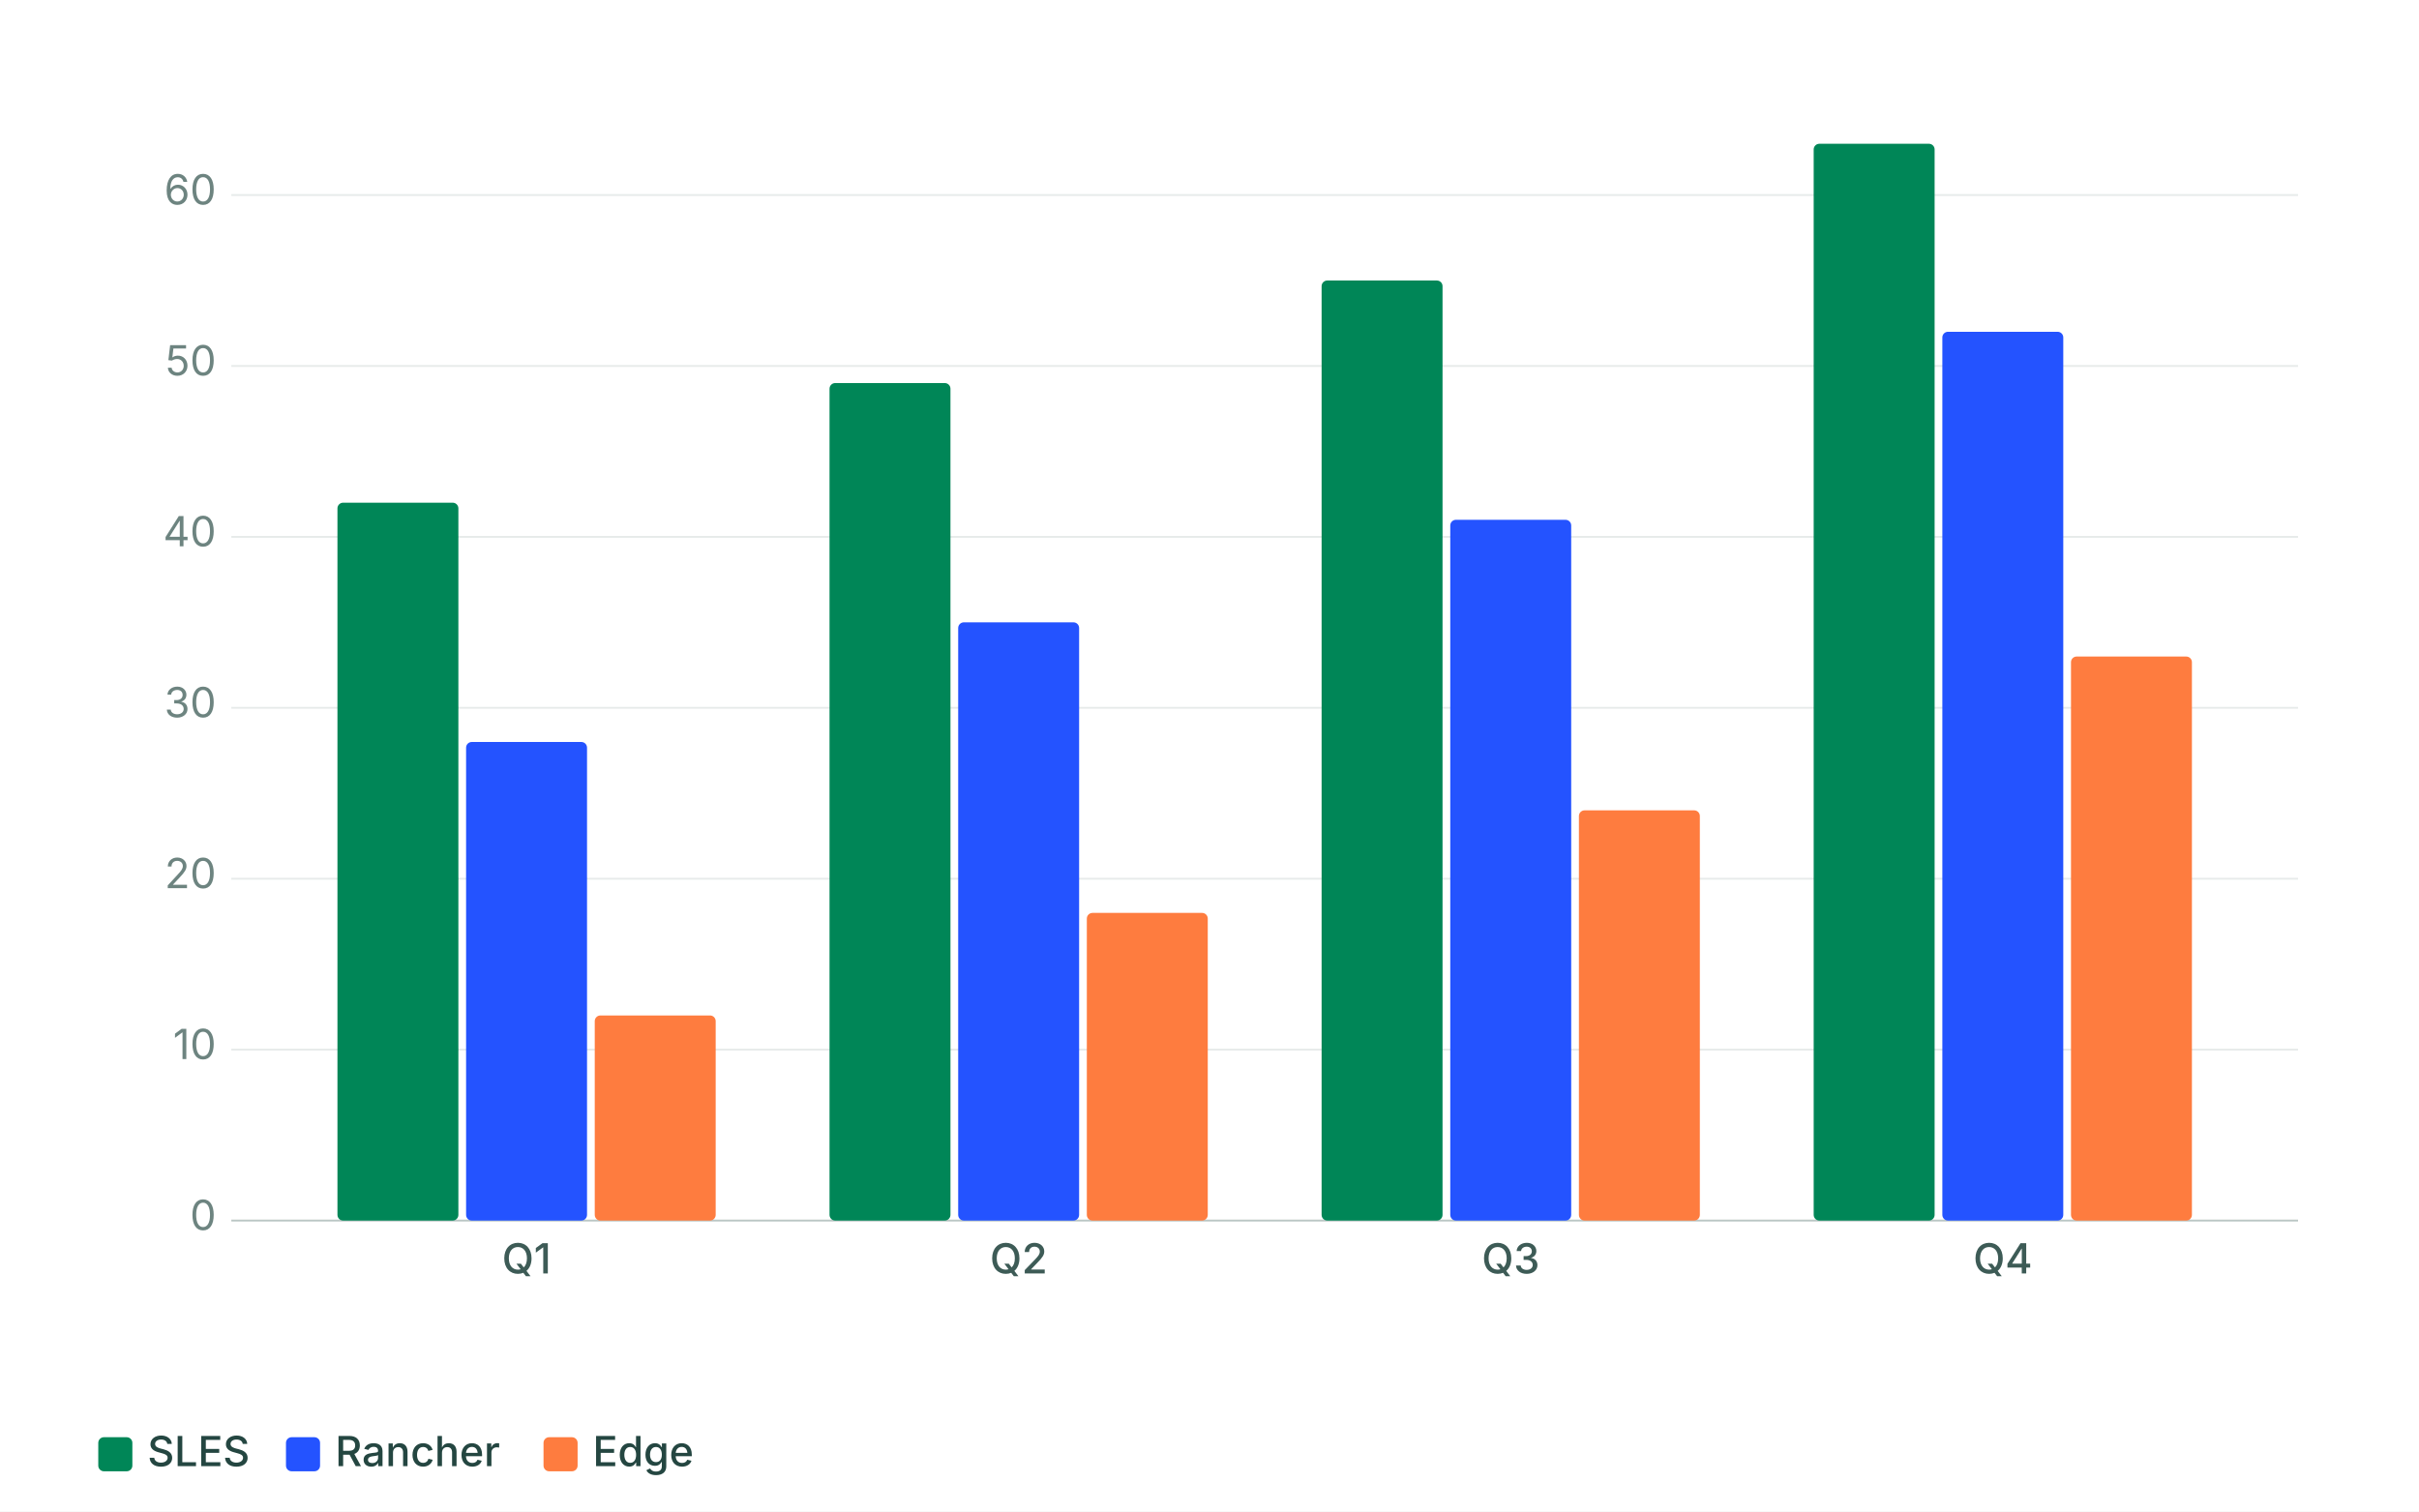
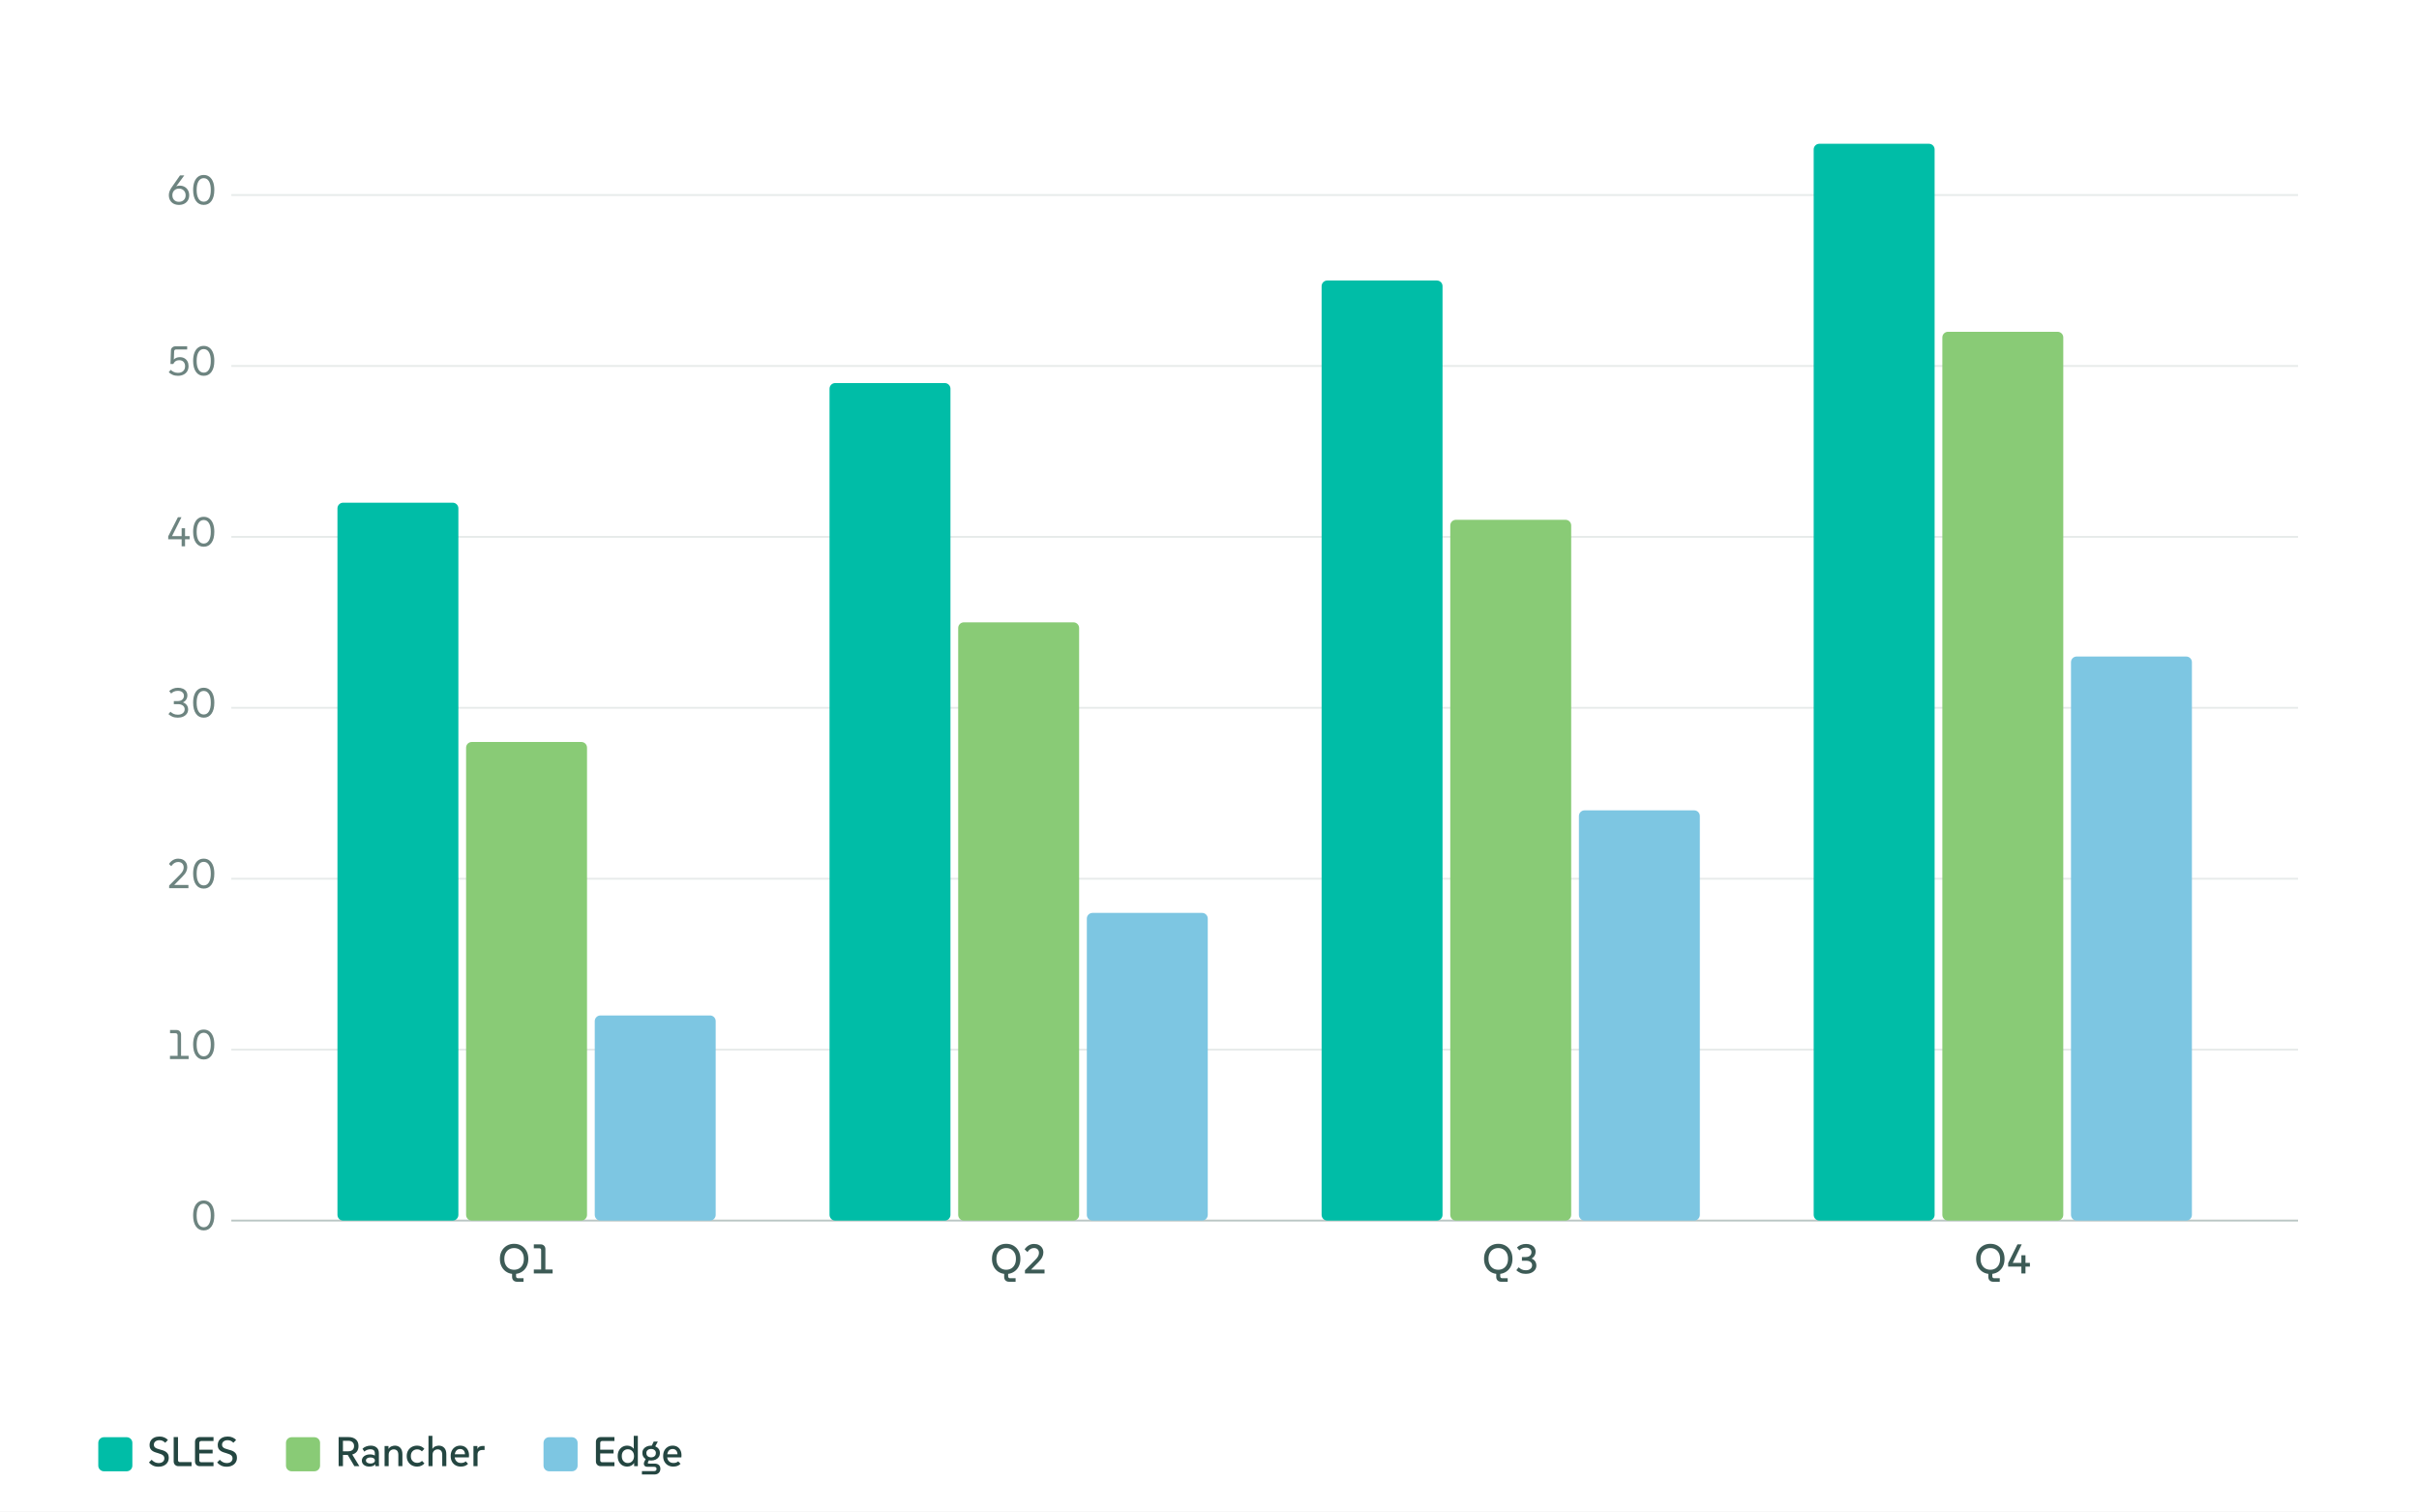
<svg xmlns="http://www.w3.org/2000/svg" id="d3-svg" width="1280" height="800" data-lolly-anno="bar auto grouped monotone uniform none linear auto suse series #0c322c #ffffff bottom" style="width:100%;height:auto;display:block" viewBox="0 0 1280 800">
  <defs>
-     <style>@font-face{font-family:"SUSE";src:url(/catalog/fonts/webfonts/SUSE[wght].woff2)format("woff2-variations");font-weight:100 900;font-display:block}#d3-svg text{font-family:"SUSE",system-ui,-apple-system,sans-serif}#d3-svg [data-canvas-input]{cursor:pointer}</style>
+     <style>#d3-svg [data-canvas-input]{cursor:pointer}</style>
  </defs>
  <path id="d3-bg" fill="#fff" d="M0 0h1280v800H0z" pointer-events="all" />
  <g id="d3-plot">
    <g class="value-axis">
      <path stroke="#0c322c" d="M122.4 646H1216" opacity=".28" />
-       <text x="114.4" y="651" fill="#0c322c" font-size="22" opacity=".6" text-anchor="end">0</text>
+       <path fill="#0c322c" d="M107.8 651.22q-2.62 0-4.11-2.09t-1.5-5.81q0-2.48.67-4.27t1.93-2.72q1.25-.95 3.01-.95 1.74 0 3 .95 1.27.94 1.94 2.72t.67 4.27q0 3.72-1.5 5.81-1.49 2.09-4.11 2.09m0-1.69q1.76 0 2.75-1.62t.99-4.59q0-2.99-.99-4.62t-2.75-1.63-2.75 1.63-.99 4.62q0 2.97.99 4.59t2.75 1.62" opacity=".6" />
      <path stroke="#0c322c" d="M122.4 555.54H1216" opacity=".1" />
-       <text x="114.4" y="560.54" fill="#0c322c" font-size="22" opacity=".6" text-anchor="end">10</text>
+       <path fill="#0c322c" d="M89.94 560.54v-1.72h4.04v-10.86q0-.49-.29-.8-.3-.3-.78-.3h-2.93v-1.72h3.39q1.08 0 1.76.69.68.7.68 1.75v11.24h4v1.72zm17.86.22q-2.62 0-4.11-2.09t-1.5-5.81q0-2.48.67-4.27t1.93-2.72q1.25-.95 3.01-.95 1.74 0 3 .95 1.27.94 1.94 2.72t.67 4.27q0 3.72-1.5 5.81-1.49 2.09-4.11 2.09m0-1.69q1.76 0 2.75-1.62t.99-4.59q0-2.99-.99-4.62t-2.75-1.63-2.75 1.63-.99 4.62q0 2.97.99 4.59t2.75 1.62" opacity=".6" />
      <path stroke="#0c322c" d="M122.4 465.08H1216" opacity=".1" />
-       <text x="114.4" y="470.08" fill="#0c322c" font-size="22" opacity=".6" text-anchor="end">20</text>
+       <path fill="#0c322c" d="M89.5 470.08v-1.39l5.67-5.72q1.19-1.21 1.61-2.1t.42-1.72q0-1.37-.81-2.15-.8-.78-2.16-.78-1.06 0-1.98.58-.93.59-1.63 1.64l-1.21-1.16q.83-1.3 2.11-2.06t2.77-.76q1.45 0 2.53.56t1.67 1.59.6 2.36q0 1.12-.54 2.33t-2.08 2.75l-4.29 4.34h7.52v1.69zm18.3.22q-2.62 0-4.11-2.09t-1.5-5.81q0-2.48.67-4.27t1.93-2.72q1.25-.95 3.01-.95 1.74 0 3 .95 1.27.94 1.94 2.72t.67 4.27q0 3.72-1.5 5.81-1.49 2.09-4.11 2.09m0-1.69q1.76 0 2.75-1.62t.99-4.59q0-2.99-.99-4.62t-2.75-1.63-2.75 1.63-.99 4.62q0 2.97.99 4.59t2.75 1.62" opacity=".6" />
      <path stroke="#0c322c" d="M122.4 374.62H1216" opacity=".1" />
-       <text x="114.4" y="379.62" fill="#0c322c" font-size="22" opacity=".6" text-anchor="end">30</text>
+       <path fill="#0c322c" d="M94.09 379.84q-1.67 0-2.88-.53t-2.09-1.36l1.08-1.26q.68.66 1.63 1.12.94.45 2.29.45 1.62 0 2.61-.8.99-.79.99-2.06 0-1.21-.95-1.96-.96-.75-2.59-.75h-2.2v-1.63h2.07q1.54 0 2.41-.8t.87-1.97q0-1.23-.88-1.95-.88-.71-2.33-.71-1.24 0-2.12.43t-1.43 1l-1.05-1.3q.75-.73 1.93-1.24 1.19-.52 2.71-.52 1.47 0 2.61.5 1.13.49 1.76 1.41.62.93.62 2.16 0 1.19-.6 2.17-.61.98-1.75 1.5 1.39.51 2.07 1.5t.68 2.24q0 1.3-.7 2.28-.71.98-1.94 1.53t-2.82.55m13.71 0q-2.62 0-4.11-2.09t-1.5-5.81q0-2.48.67-4.27t1.93-2.72q1.25-.95 3.01-.95 1.74 0 3 .95 1.27.94 1.94 2.72t.67 4.27q0 3.72-1.5 5.81-1.49 2.09-4.11 2.09m0-1.69q1.76 0 2.75-1.62t.99-4.59q0-2.99-.99-4.62t-2.75-1.63-2.75 1.63-.99 4.62q0 2.97.99 4.59t2.75 1.62" opacity=".6" />
      <path stroke="#0c322c" d="M122.4 284.15H1216" opacity=".1" />
-       <text x="114.4" y="289.15" fill="#0c322c" font-size="22" opacity=".6" text-anchor="end">40</text>
+       <path fill="#0c322c" d="M89.01 285.41v-1.54l5.13-10.12h1.89l-4.99 9.99h5.08v-4.14h1.8v4.14h2.42v1.67h-2.42v3.74h-1.8v-3.74zm18.79 3.96q-2.62 0-4.11-2.09t-1.5-5.81q0-2.48.67-4.27t1.93-2.72q1.25-.95 3.01-.95 1.74 0 3 .95 1.27.94 1.94 2.72t.67 4.27q0 3.72-1.5 5.81-1.49 2.09-4.11 2.09m0-1.69q1.76 0 2.75-1.62t.99-4.59q0-2.99-.99-4.62t-2.75-1.63-2.75 1.63-.99 4.62q0 2.97.99 4.59t2.75 1.62" opacity=".6" />
      <path stroke="#0c322c" d="M122.4 193.69H1216" opacity=".1" />
-       <text x="114.4" y="198.69" fill="#0c322c" font-size="22" opacity=".6" text-anchor="end">50</text>
+       <path fill="#0c322c" d="M94.16 198.91q-1.61 0-2.83-.54t-2.05-1.35l1.05-1.26q.66.64 1.62 1.1t2.23.47q1.74 0 2.75-.95t1.01-2.55q0-1.41-.81-2.3t-2.33-.89q-1.15 0-1.94.55t-1.14 1.45H90.2l.24-7.15q.02-.97.71-1.58t1.67-.62h6.22v1.67h-5.87q-.4 0-.69.24-.3.25-.32.64l-.18 4.45q.53-.58 1.33-.92.81-.34 1.86-.34 1.41 0 2.44.6 1.04.59 1.6 1.66t.56 2.45q0 1.63-.71 2.78-.72 1.16-2 1.77-1.27.62-2.9.62m13.64 0q-2.62 0-4.11-2.09t-1.5-5.81q0-2.48.67-4.27t1.93-2.72q1.25-.95 3.01-.95 1.74 0 3 .95 1.27.94 1.94 2.72t.67 4.27q0 3.72-1.5 5.81-1.49 2.09-4.11 2.09m0-1.69q1.76 0 2.75-1.62t.99-4.59q0-2.99-.99-4.62t-2.75-1.63-2.75 1.63-.99 4.62q0 2.97.99 4.59t2.75 1.62" opacity=".6" />
      <path stroke="#0c322c" d="M122.4 103.23H1216" opacity=".1" />
-       <text x="114.4" y="108.23" fill="#0c322c" font-size="22" opacity=".6" text-anchor="end">60</text>
+       <path fill="#0c322c" d="M94.73 108.45q-1.65 0-2.86-.64T90 106q-.66-1.18-.66-2.76 0-1.04.39-2.03.38-.99 1.04-1.96l4.49-6.42h2.27l-4.27 5.79q.86-.36 1.85-.36 1.47 0 2.6.65t1.77 1.8.64 2.61q0 1.54-.68 2.7-.68 1.15-1.9 1.79t-2.81.64m-.02-1.63q1.54 0 2.53-.97.99-.96.99-2.5t-.98-2.53-2.5-.99q-1.6 0-2.57.98-.97.97-.97 2.54 0 1.56.96 2.52.96.95 2.54.95m13.09 1.63q-2.62 0-4.11-2.09t-1.5-5.81q0-2.48.67-4.27t1.93-2.72q1.25-.95 3.01-.95 1.74 0 3 .95 1.27.94 1.94 2.72t.67 4.27q0 3.72-1.5 5.81-1.49 2.09-4.11 2.09m0-1.69q1.76 0 2.75-1.62t.99-4.59q0-2.99-.99-4.62t-2.75-1.63-2.75 1.63-.99 4.62q0 2.97.99 4.59t2.75 1.62" opacity=".6" />
    </g>
-     <g class="cat-axis">
-       <text x="278.63" y="674" fill="#0c322c" font-size="22" font-weight="500" opacity=".8" text-anchor="middle">Q1</text>
-       <text x="539.01" y="674" fill="#0c322c" font-size="22" font-weight="500" opacity=".8" text-anchor="middle">Q2</text>
-       <text x="799.39" y="674" fill="#0c322c" font-size="22" font-weight="500" opacity=".8" text-anchor="middle">Q3</text>
-       <text x="1059.77" y="674" fill="#0c322c" font-size="22" font-weight="500" opacity=".8" text-anchor="middle">Q4</text>
-     </g>
-     <rect width="63.99" height="379.94" x="178.56" y="266.06" fill="#008657" rx="3" ry="3" />
-     <rect width="63.99" height="253.29" x="246.63" y="392.71" fill="#2453ff" rx="3" ry="3" />
-     <rect width="63.99" height="108.55" x="314.71" y="537.45" fill="#fe7c3f" rx="3" ry="3" />
-     <rect width="63.99" height="443.26" x="438.94" y="202.74" fill="#008657" rx="3" ry="3" />
-     <rect width="63.99" height="316.62" x="507.02" y="329.38" fill="#2453ff" rx="3" ry="3" />
-     <rect width="63.99" height="162.83" x="575.09" y="483.17" fill="#fe7c3f" rx="3" ry="3" />
-     <rect width="63.99" height="497.54" x="699.32" y="148.46" fill="#008657" rx="3" ry="3" />
-     <rect width="63.99" height="370.89" x="767.4" y="275.11" fill="#2453ff" rx="3" ry="3" />
-     <rect width="63.99" height="217.11" x="835.47" y="428.89" fill="#fe7c3f" rx="3" ry="3" />
-     <rect width="63.99" height="569.91" x="959.7" y="76.09" fill="#008657" rx="3" ry="3" />
-     <rect width="63.99" height="470.4" x="1027.78" y="175.6" fill="#2453ff" rx="3" ry="3" />
-     <rect width="63.99" height="298.52" x="1095.85" y="347.48" fill="#fe7c3f" rx="3" ry="3" />
+     <path fill="#0c322c" d="M273.63 678.4q-1.23 0-1.95-.7-.71-.71-.71-1.87v-1.61q-1.9-.24-3.35-1.29-1.45-1.04-2.27-2.74-.83-1.69-.83-3.85v-.17q0-2.33.98-4.1.98-1.78 2.68-2.77t3.86-.99q2.18 0 3.88.99t2.66 2.77.97 4.1v.17q0 2.18-.83 3.87-.82 1.68-2.29 2.72-1.46 1.05-3.35 1.29v1.32q0 .44.27.72.28.27.72.27h2.95v1.87zm-1.59-6.36q1.5 0 2.67-.69 1.16-.69 1.82-1.98t.66-3.03v-.17q0-1.72-.66-2.97t-1.82-1.95q-1.17-.69-2.67-.69-1.51 0-2.68.69t-1.83 1.95-.66 2.97v.17q0 1.74.66 3.03t1.83 1.98 2.68.69m10.43 1.96v-2.09h3.87v-10.34q0-.4-.23-.64t-.62-.24h-3.02v-2.09h3.61q1.1 0 1.8.7.71.71.71 1.79v10.82h3.83V674zm251.54 4.4q-1.23 0-1.95-.7-.71-.71-.71-1.87v-1.61q-1.9-.24-3.35-1.29-1.45-1.04-2.27-2.74-.83-1.69-.83-3.85v-.17q0-2.33.98-4.1.98-1.78 2.68-2.77t3.86-.99q2.18 0 3.88.99t2.66 2.77q.97 1.77.97 4.1v.17q0 2.18-.83 3.87-.82 1.68-2.29 2.72-1.46 1.05-3.35 1.29v1.32q0 .44.27.72.28.27.72.27h2.95v1.87zm-1.59-6.36q1.5 0 2.67-.69 1.16-.69 1.82-1.98t.66-3.03v-.17q0-1.72-.66-2.97t-1.82-1.95-2.67-.69-2.68.69-1.83 1.95-.66 2.97v.17q0 1.74.66 3.03t1.83 1.98 2.68.69m9.93 1.96v-1.69l5.52-5.59q1.1-1.08 1.49-1.93.4-.84.4-1.66 0-1.19-.71-1.89-.72-.7-1.95-.7-1.01 0-1.88.55t-1.55 1.58l-1.5-1.43q.88-1.34 2.17-2.1 1.28-.76 2.82-.76 1.48 0 2.59.57t1.73 1.6.61 2.36q0 1.17-.57 2.4t-2.05 2.73l-3.89 3.91h7.13V674zm252.04 4.4q-1.23 0-1.95-.7-.71-.71-.71-1.87v-1.61q-1.9-.24-3.35-1.29-1.45-1.04-2.27-2.74-.83-1.69-.83-3.85v-.17q0-2.33.98-4.1.98-1.78 2.68-2.77t3.86-.99q2.18 0 3.88.99t2.66 2.77q.97 1.77.97 4.1v.17q0 2.18-.83 3.87-.82 1.68-2.29 2.72-1.46 1.05-3.35 1.29v1.32q0 .44.27.72.28.27.72.27h2.95v1.87zm-1.59-6.36q1.5 0 2.67-.69 1.16-.69 1.82-1.98t.66-3.03v-.17q0-1.72-.66-2.97t-1.82-1.95-2.67-.69-2.68.69-1.83 1.95-.66 2.97v.17q0 1.74.66 3.03t1.83 1.98 2.68.69m14.59 2.18q-1.67 0-2.9-.53-1.24-.53-2.14-1.41l1.26-1.54q.7.71 1.61 1.14t2.19.43q1.48 0 2.39-.73t.91-1.89q0-1.1-.84-1.76-.85-.66-2.3-.66h-2.25v-1.96h2.07q1.39 0 2.18-.73.79-.72.79-1.78 0-1.14-.81-1.8t-2.16-.66q-1.14 0-2 .43t-1.43 1.02l-1.28-1.54q.82-.81 2.05-1.34t2.75-.53 2.66.51 1.78 1.44.64 2.19q0 1.14-.55 2.09-.55.94-1.58 1.51 1.27.51 1.9 1.49t.63 2.19q0 1.32-.73 2.31t-1.98 1.55-2.86.56m247.38 4.18q-1.23 0-1.95-.7-.71-.71-.71-1.87v-1.61q-1.9-.24-3.35-1.29-1.45-1.04-2.27-2.74-.83-1.69-.83-3.85v-.17q0-2.33.98-4.1.98-1.78 2.68-2.77t3.86-.99q2.18 0 3.88.99t2.66 2.77.97 4.1v.17q0 2.18-.83 3.87-.82 1.68-2.29 2.72-1.46 1.05-3.35 1.29v1.32q0 .44.27.72.28.27.72.27h2.95v1.87zm-1.59-6.36q1.5 0 2.67-.69 1.16-.69 1.82-1.98t.66-3.03v-.17q0-1.72-.66-2.97t-1.82-1.95q-1.17-.69-2.67-.69-1.51 0-2.68.69t-1.83 1.95-.66 2.97v.17q0 1.74.66 3.03t1.83 1.98 2.68.69m9.42-1.65v-1.87l4.93-9.92h2.26l-4.75 9.79h4.56v-4.03h2.17v4.03h2.34v2h-2.34V674h-2.17v-3.61z" class="cat-axis" opacity=".8" />
+     <rect width="63.99" height="379.94" x="178.56" y="266.06" fill="#00bda7" rx="3" ry="3" />
+     <rect width="63.99" height="253.29" x="246.63" y="392.71" fill="#89cb76" rx="3" ry="3" />
+     <rect width="63.99" height="108.55" x="314.71" y="537.45" fill="#7dc6e2" rx="3" ry="3" />
+     <rect width="63.99" height="443.26" x="438.94" y="202.74" fill="#00bda7" rx="3" ry="3" />
+     <rect width="63.99" height="316.62" x="507.02" y="329.38" fill="#89cb76" rx="3" ry="3" />
+     <rect width="63.99" height="162.83" x="575.09" y="483.17" fill="#7dc6e2" rx="3" ry="3" />
+     <rect width="63.99" height="497.54" x="699.32" y="148.46" fill="#00bda7" rx="3" ry="3" />
+     <rect width="63.99" height="370.89" x="767.4" y="275.11" fill="#89cb76" rx="3" ry="3" />
+     <rect width="63.99" height="217.11" x="835.47" y="428.89" fill="#7dc6e2" rx="3" ry="3" />
+     <rect width="63.99" height="569.91" x="959.7" y="76.09" fill="#00bda7" rx="3" ry="3" />
+     <rect width="63.99" height="470.4" x="1027.78" y="175.6" fill="#89cb76" rx="3" ry="3" />
+     <rect width="63.99" height="298.52" x="1095.85" y="347.48" fill="#7dc6e2" rx="3" ry="3" />
    <g class="legend">
-       <rect width="18.04" height="18.04" x="52" y="760.67" fill="#008657" rx="3" />
-       <text x="78.04" y="776" fill="#0c322c" font-size="22" font-weight="500" opacity=".9">SLES</text>
-       <rect width="18.04" height="18.04" x="151.32" y="760.67" fill="#2453ff" rx="3" />
-       <text x="177.36" y="776" fill="#0c322c" font-size="22" font-weight="500" opacity=".9">Rancher</text>
-       <rect width="18.04" height="18.04" x="287.6" y="760.67" fill="#fe7c3f" rx="3" />
-       <text x="313.64" y="776" fill="#0c322c" font-size="22" font-weight="500" opacity=".9">Edge</text>
+       <rect width="18.04" height="18.04" x="52" y="760.67" fill="#00bda7" rx="3" />
+       <path fill="#0c322c" d="M83.83 776.29q-1.68 0-2.92-.62t-2.1-1.63l1.41-1.43q.86.9 1.76 1.32t1.93.42q1.43 0 2.25-.69.81-.7.81-1.8 0-.81-.43-1.32-.43-.5-1.12-.81t-1.53-.54q-.83-.23-1.67-.52-.84-.28-1.53-.73t-1.12-1.18-.43-1.87q0-1.41.65-2.43t1.84-1.58 2.77-.57q1.43 0 2.57.5 1.15.49 1.89 1.33l-1.45 1.47q-.66-.68-1.38-1.02-.73-.34-1.65-.34-1.35 0-2.16.67t-.81 1.75q0 .77.43 1.23.42.46 1.13.75.7.29 1.55.5.85.2 1.68.48.84.27 1.54.74t1.14 1.22q.42.76.42 1.94 0 1.46-.69 2.52-.69 1.07-1.92 1.65-1.24.59-2.86.59m10.58-.29q-1.08 0-1.79-.7-.72-.71-.72-1.81V760.6h2.29v12.25q0 .42.28.71t.71.28h6.18V776zm11.28 0q-1.1 0-1.8-.7-.7-.71-.7-1.81v-10.38q0-1.1.7-1.81.7-.7 1.8-.7h7.29v2.09h-6.56q-.42 0-.69.29-.28.28-.28.7v3.59h7.06v2h-7.06v3.65q0 .42.28.7.27.29.69.29h6.56V776zm14.22.29q-1.68 0-2.92-.62t-2.1-1.63l1.41-1.43q.86.9 1.76 1.32t1.93.42q1.43 0 2.25-.69.81-.7.81-1.8 0-.81-.43-1.32-.43-.5-1.12-.81t-1.53-.54q-.83-.23-1.67-.52-.84-.28-1.53-.73t-1.12-1.18-.43-1.87q0-1.41.65-2.43t1.84-1.58 2.77-.57q1.43 0 2.57.5 1.15.49 1.89 1.33l-1.45 1.47q-.66-.68-1.38-1.02-.73-.34-1.65-.34-1.35 0-2.16.67t-.81 1.75q0 .77.43 1.23.42.46 1.13.75.7.29 1.55.5.85.2 1.68.48.84.27 1.54.74t1.14 1.22q.42.76.42 1.94 0 1.46-.69 2.52-.69 1.07-1.92 1.65-1.24.59-2.86.59" opacity=".9" />
+       <rect width="18.04" height="18.04" x="151.32" y="760.67" fill="#89cb76" rx="3" />
+       <path fill="#0c322c" d="M179.19 776v-15.4h5.23q2.38 0 3.83 1.21t1.45 3.52q0 1.85-.89 2.97t-2.43 1.52l3.78 6.18h-2.64l-3.52-5.94h-2.53V776zm5.12-13.44h-2.84v5.56h2.84q1.37 0 2.2-.69t.84-2.08q0-1.32-.84-2.05-.83-.74-2.2-.74m11.13 13.66q-1.8 0-2.89-.89t-1.09-2.3q0-.92.55-1.66t1.51-1.17 2.21-.43q1.61 0 2.62.62v-1.17q0-1.16-.64-1.67-.64-.5-1.67-.5-.84 0-1.72.3-.88.31-1.52.95l-.99-1.5q.73-.79 1.91-1.23 1.17-.44 2.45-.44 1.91 0 3.11 1.01 1.2 1.02 1.2 2.97v3.44l.01 1.72q.01.87.06 1.73h-1.94v-1.08q-.94 1.3-3.17 1.3m.6-1.61q1.08 0 1.7-.45.63-.45.63-1.17 0-.71-.63-1.16-.62-.45-1.72-.45-1.08 0-1.73.45t-.65 1.16.65 1.16 1.75.46m7.46 1.39v-10.65h2.06v1.52q.66-1.01 1.62-1.37t1.75-.37q1.8 0 2.9 1.17 1.1 1.16 1.1 3.41V776h-2.15v-5.96q0-1.56-.68-2.25t-1.74-.68q-1.12 0-1.92.75t-.79 2.22V776zm17.24.22q-1.6 0-2.85-.69-1.24-.7-1.95-1.92-.72-1.22-.72-2.8v-.27q0-1.6.73-2.82.72-1.22 1.97-1.91 1.24-.68 2.82-.68 1.17 0 2.16.45t1.65 1.25l-1.32 1.34q-.95-1.06-2.49-1.06-1.45 0-2.39.94t-.95 2.49v.27q0 1.54.96 2.48.95.95 2.41.95.72 0 1.36-.25.64-.26 1.17-.78l1.29 1.32q-.66.79-1.67 1.24t-2.18.45m5.99-.22v-16.06h2.07v6.93q.66-1.01 1.61-1.37t1.75-.37q1.81 0 2.91 1.17 1.1 1.16 1.1 3.41V776h-2.16v-5.96q0-1.56-.68-2.25t-1.74-.68q-1.12 0-1.91.75-.8.75-.8 2.22V776zm17.11.22q-1.6 0-2.81-.69-1.21-.7-1.88-1.93t-.67-2.86v-.22q0-1.54.62-2.76.63-1.22 1.76-1.92 1.14-.71 2.65-.71 1.57 0 2.68.77t1.63 2.16.29 3.28h-7.5q.13 1.27 1 2.12t2.32.85q1.59 0 2.51-.86l1.23 1.3q-.64.72-1.63 1.1-.99.37-2.2.37m-.33-9.31q-1.23 0-1.95.77-.73.77-.91 2.03h5.39q-.02-1.32-.72-2.06-.71-.74-1.81-.74m7.02 9.09v-10.65h2.09v1.63q.38-.97 1.16-1.33t1.75-.36h.88v2.13h-1.06q-1.28 0-1.97.61-.69.6-.69 1.81V776z" opacity=".9" />
+       <rect width="18.04" height="18.04" x="287.6" y="760.67" fill="#7dc6e2" rx="3" />
+       <path fill="#0c322c" d="M317.84 776q-1.1 0-1.8-.7-.71-.71-.71-1.81v-10.38q0-1.1.71-1.81.7-.7 1.8-.7h7.28v2.09h-6.55q-.42 0-.7.29t-.27.7v3.59h7.06v2h-7.06v3.65q0 .42.27.7.28.29.7.29h6.55V776zm14.04.22q-1.45 0-2.59-.68-1.13-.68-1.78-1.92t-.65-2.86v-.22q0-1.6.66-2.82t1.8-1.91 2.58-.68q1.08 0 1.96.44t1.49 1.23v-6.86h2.16V776h-1.96v-1.67q-.61.9-1.56 1.4t-2.11.49m.33-1.89q1.41 0 2.34-.99.94-.99.94-2.66t-.94-2.65-2.34-.98q-1.37 0-2.28.94-.91.95-.91 2.55v.22q0 1.63.91 2.6t2.28.97m7.46 6.07v-1.78h6.4q1.34 0 1.34-1.19 0-1.1-1.34-1.1h-3.59q-.83 0-1.28-.41t-.51-1.02.25-1.28l.71-1.38q-.82-.53-1.28-1.32t-.46-1.81v-.19q0-1.1.59-1.96.6-.86 1.64-1.34 1.05-.49 2.41-.49h.35l1.01-2.15h2.18l-1.36 2.53q1.12.46 1.78 1.34t.66 2.02v.24q0 1.15-.58 2.03-.59.88-1.63 1.37-1.05.5-2.41.5-.62 0-1.19-.11l-.48.97q-.13.24-.09.5.04.27.48.27h3.11q1.36 0 2.21.69t.84 2.12q0 1.3-.87 2.13-.86.82-2.27.82zm4.88-9.06q.57 0 1.16-.21.58-.21.96-.72.39-.5.39-1.41 0-.94-.71-1.52-.7-.59-1.8-.59-1.12 0-1.83.59-.7.58-.7 1.52 0 .91.4 1.41.39.51.98.72.58.21 1.15.21m11.73 4.88q-1.61 0-2.82-.69-1.21-.7-1.88-1.93t-.67-2.86v-.22q0-1.54.62-2.76.63-1.22 1.77-1.92 1.13-.71 2.65-.71 1.56 0 2.67.77t1.63 2.16.29 3.28h-7.5q.13 1.27 1 2.12t2.32.85q1.59 0 2.51-.86l1.23 1.3q-.63.72-1.62 1.1-.99.37-2.2.37m-.33-9.31q-1.24 0-1.96.77-.73.77-.9 2.03h5.39q-.03-1.32-.73-2.06t-1.8-.74" opacity=".9" />
    </g>
  </g>
</svg>
